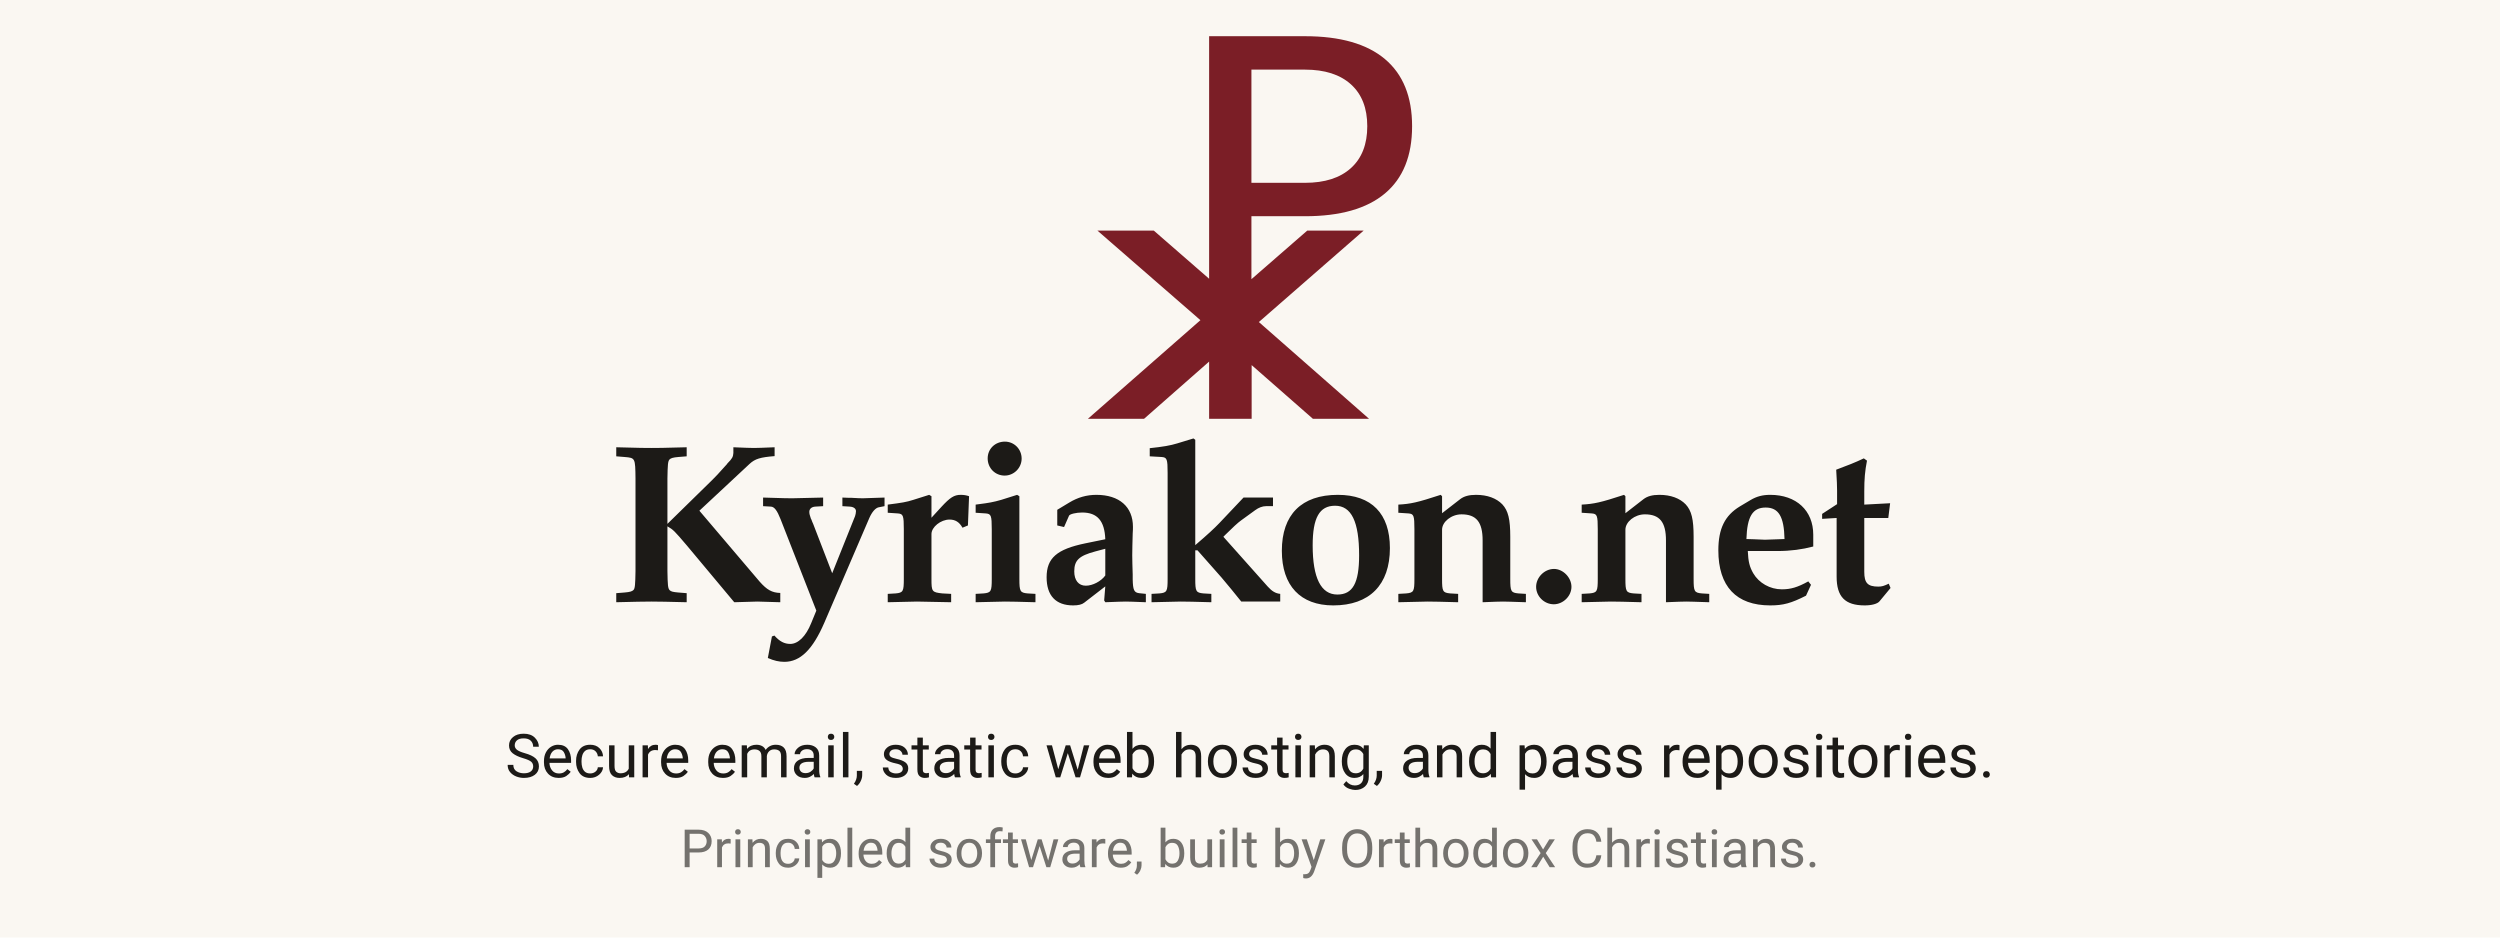
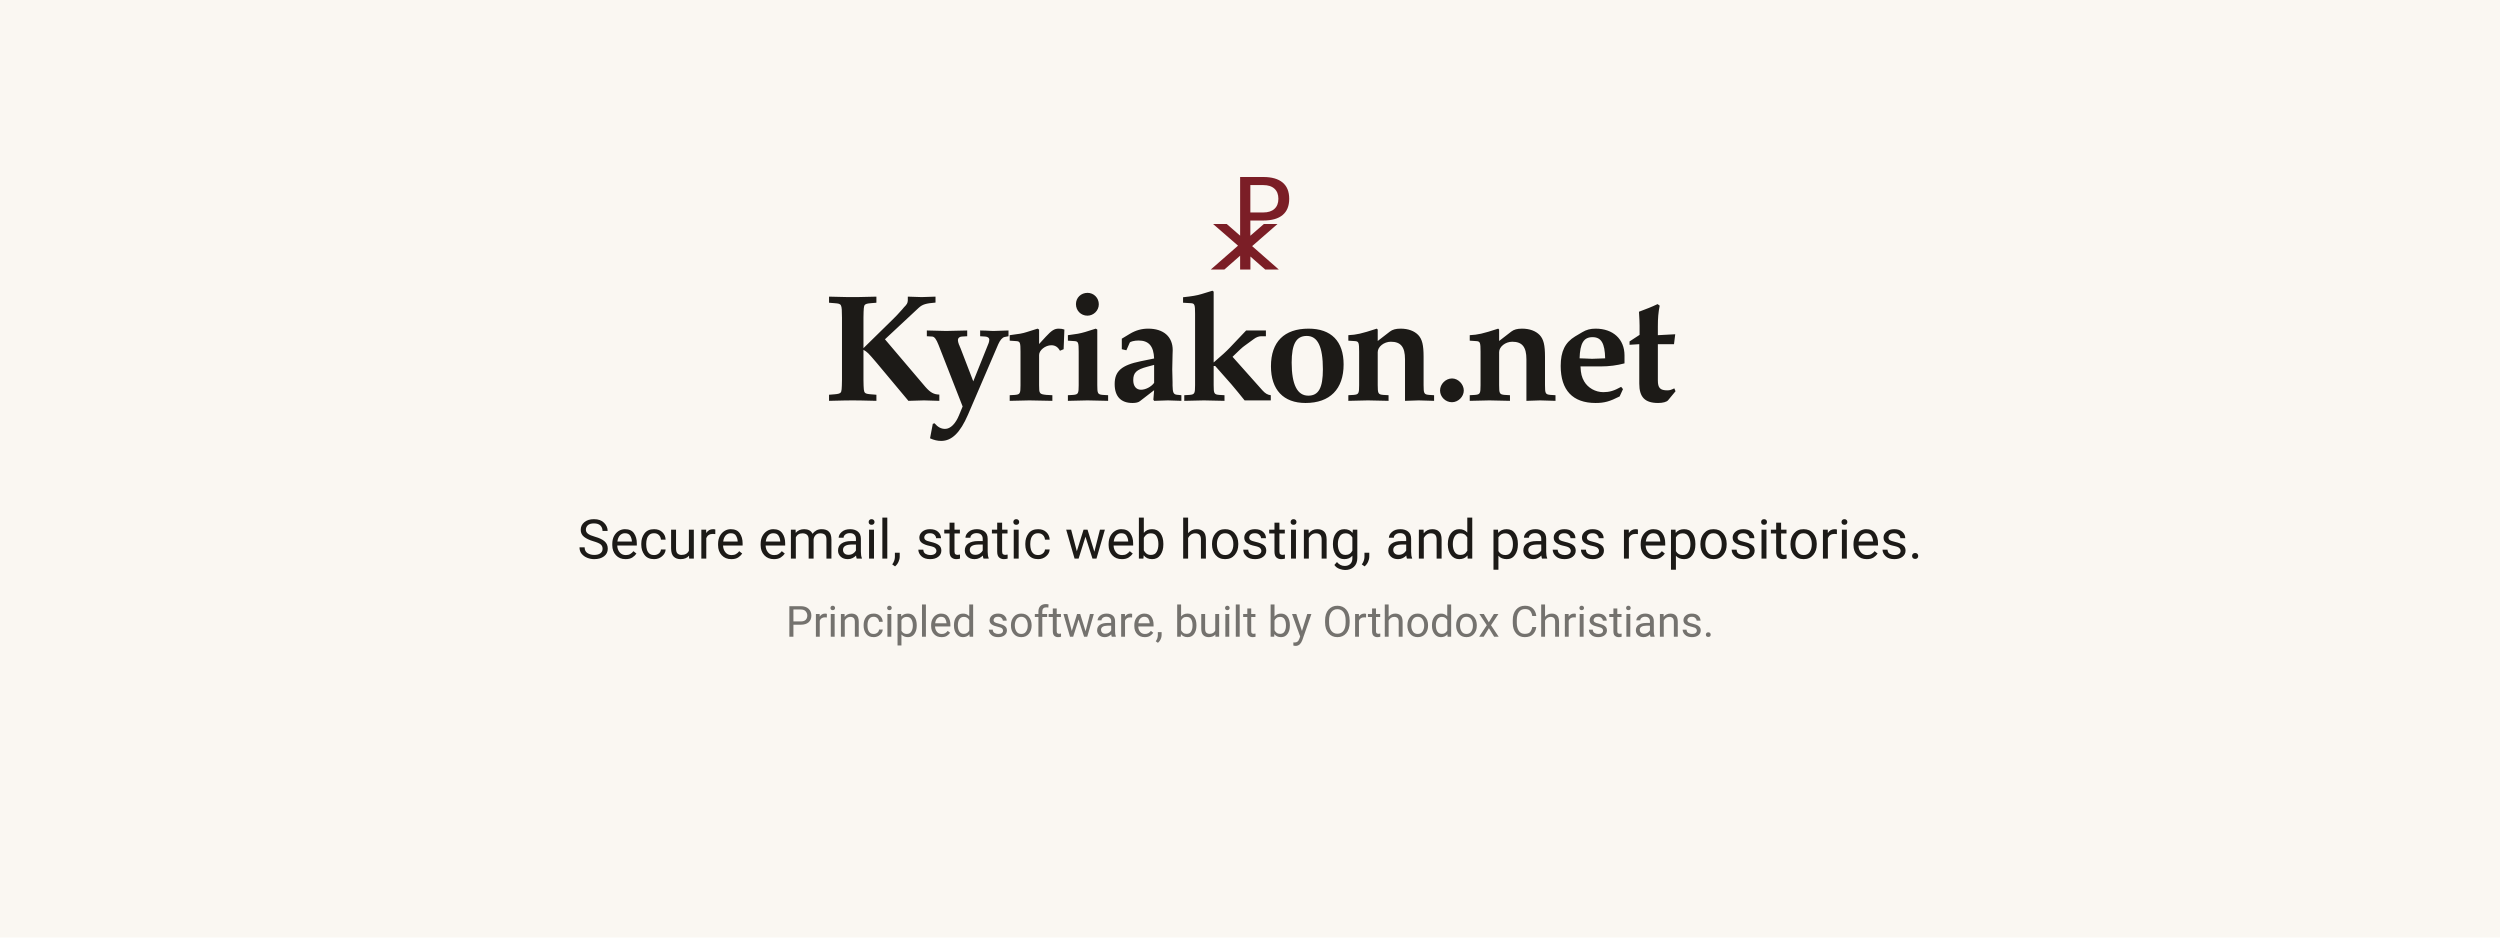
<svg xmlns="http://www.w3.org/2000/svg" viewBox="0 0 1280 480" role="img" aria-labelledby="t">
  <rect width="1280" height="480" fill="#faf7f2" />
-   <text x="640" y="140" text-anchor="middle" dominant-baseline="central" font-family="Iowan Old Style" font-size="215" font-weight="700" fill="#7b1e26" transform="translate(640 0) scale(1.25 1) translate(-640 0)">☧</text>
-   <text x="640" y="308" text-anchor="middle" font-family="Palatino" font-size="116" font-weight="600" fill="#1c1a17" letter-spacing="-3">Kyriakon.net</text>
-   <text x="640" y="398" text-anchor="middle" font-family="system-ui, -apple-system, Segoe UI, Roboto, sans-serif" font-size="31" fill="#1c1a17">Secure email, static web hosting, and pass repositories.</text>
-   <text x="640" y="444" text-anchor="middle" font-family="system-ui, -apple-system, Segoe UI, Roboto, sans-serif" font-size="27" fill="#1c1a17" fill-opacity="0.6">Principled software, built by Orthodox Christians.</text>
+   <text x="640" y="120" text-anchor="middle" dominant-baseline="central" font-family="Iowan Old Style" font-size="52" font-weight="700" fill="#7b1e26" transform="translate(640 0) scale(1.25 1) translate(-640 0)">☧</text>
+   <text x="640" y="205" text-anchor="middle" font-family="Palatino" font-size="78" font-weight="600" fill="#1c1a17" letter-spacing="-2.5">Kyriakon.net</text>
+   <text x="640" y="286" text-anchor="middle" font-family="system-ui, -apple-system, Segoe UI, Roboto, sans-serif" font-size="28" fill="#1c1a17">Secure email, static web hosting, and pass repositories.</text>
+   <text x="640" y="326" text-anchor="middle" font-family="system-ui, -apple-system, Segoe UI, Roboto, sans-serif" font-size="22" fill="#1c1a17" fill-opacity="0.6">Principled software, built by Orthodox Christians.</text>
</svg>
